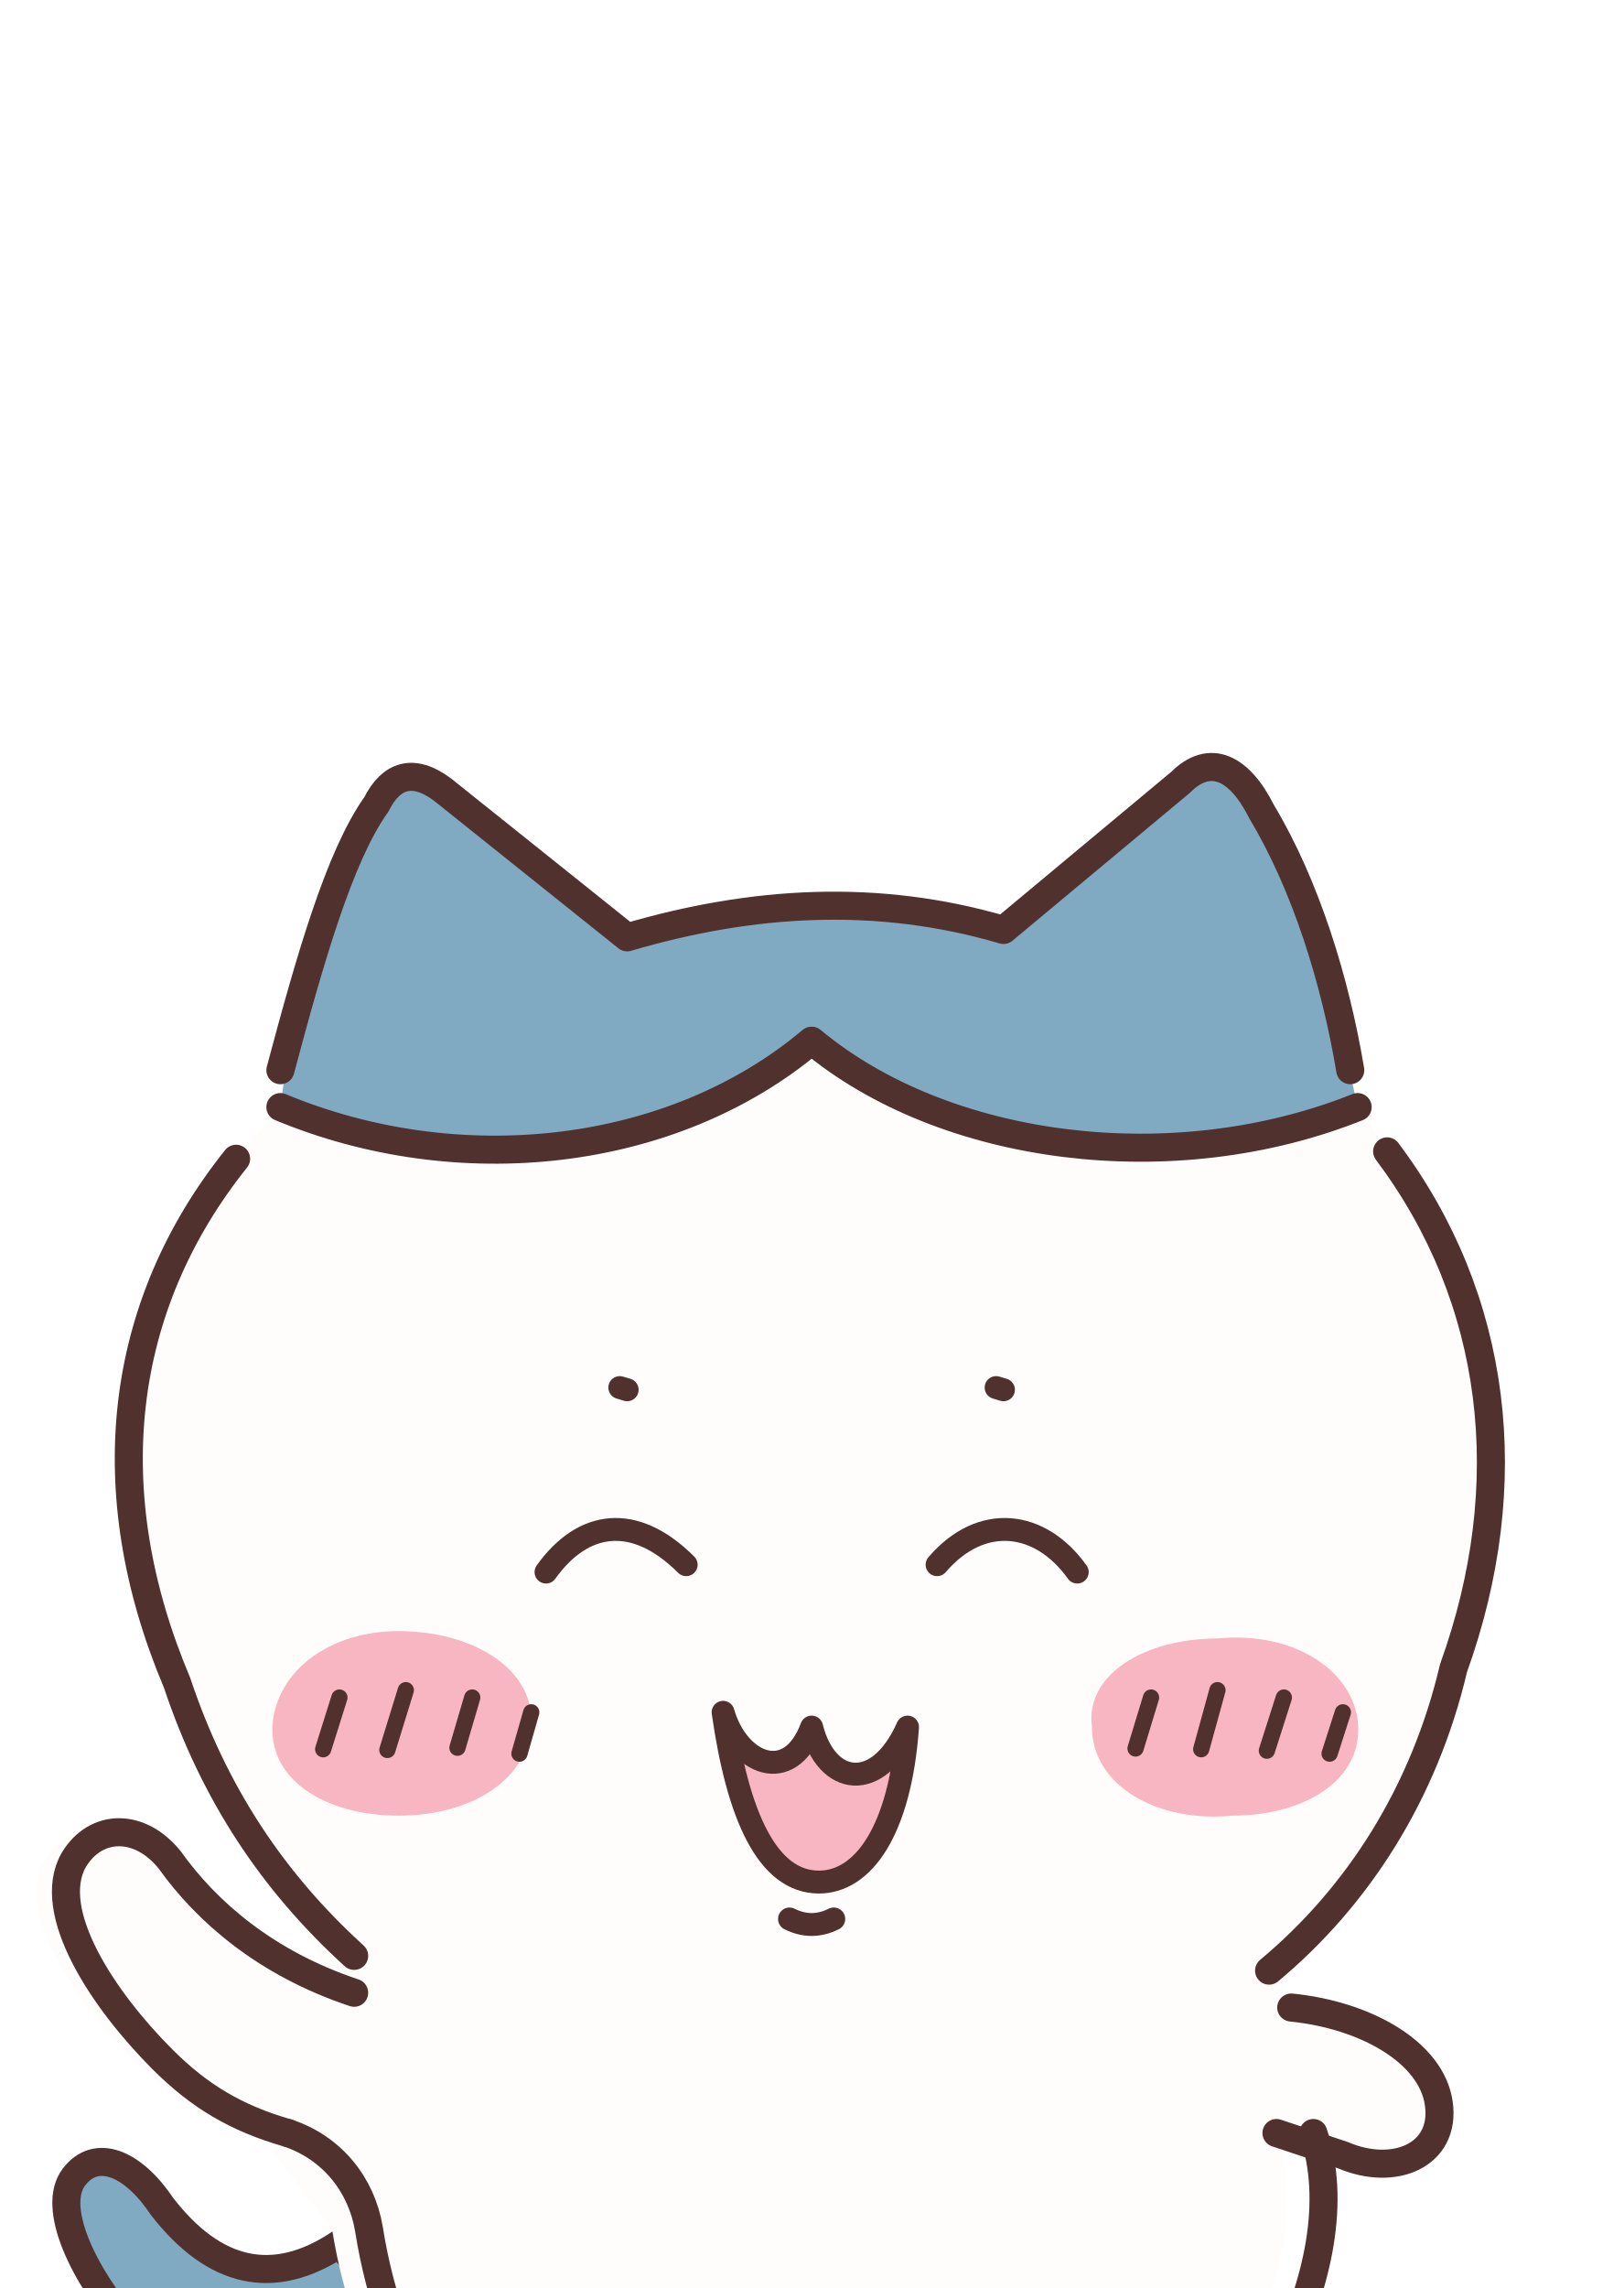
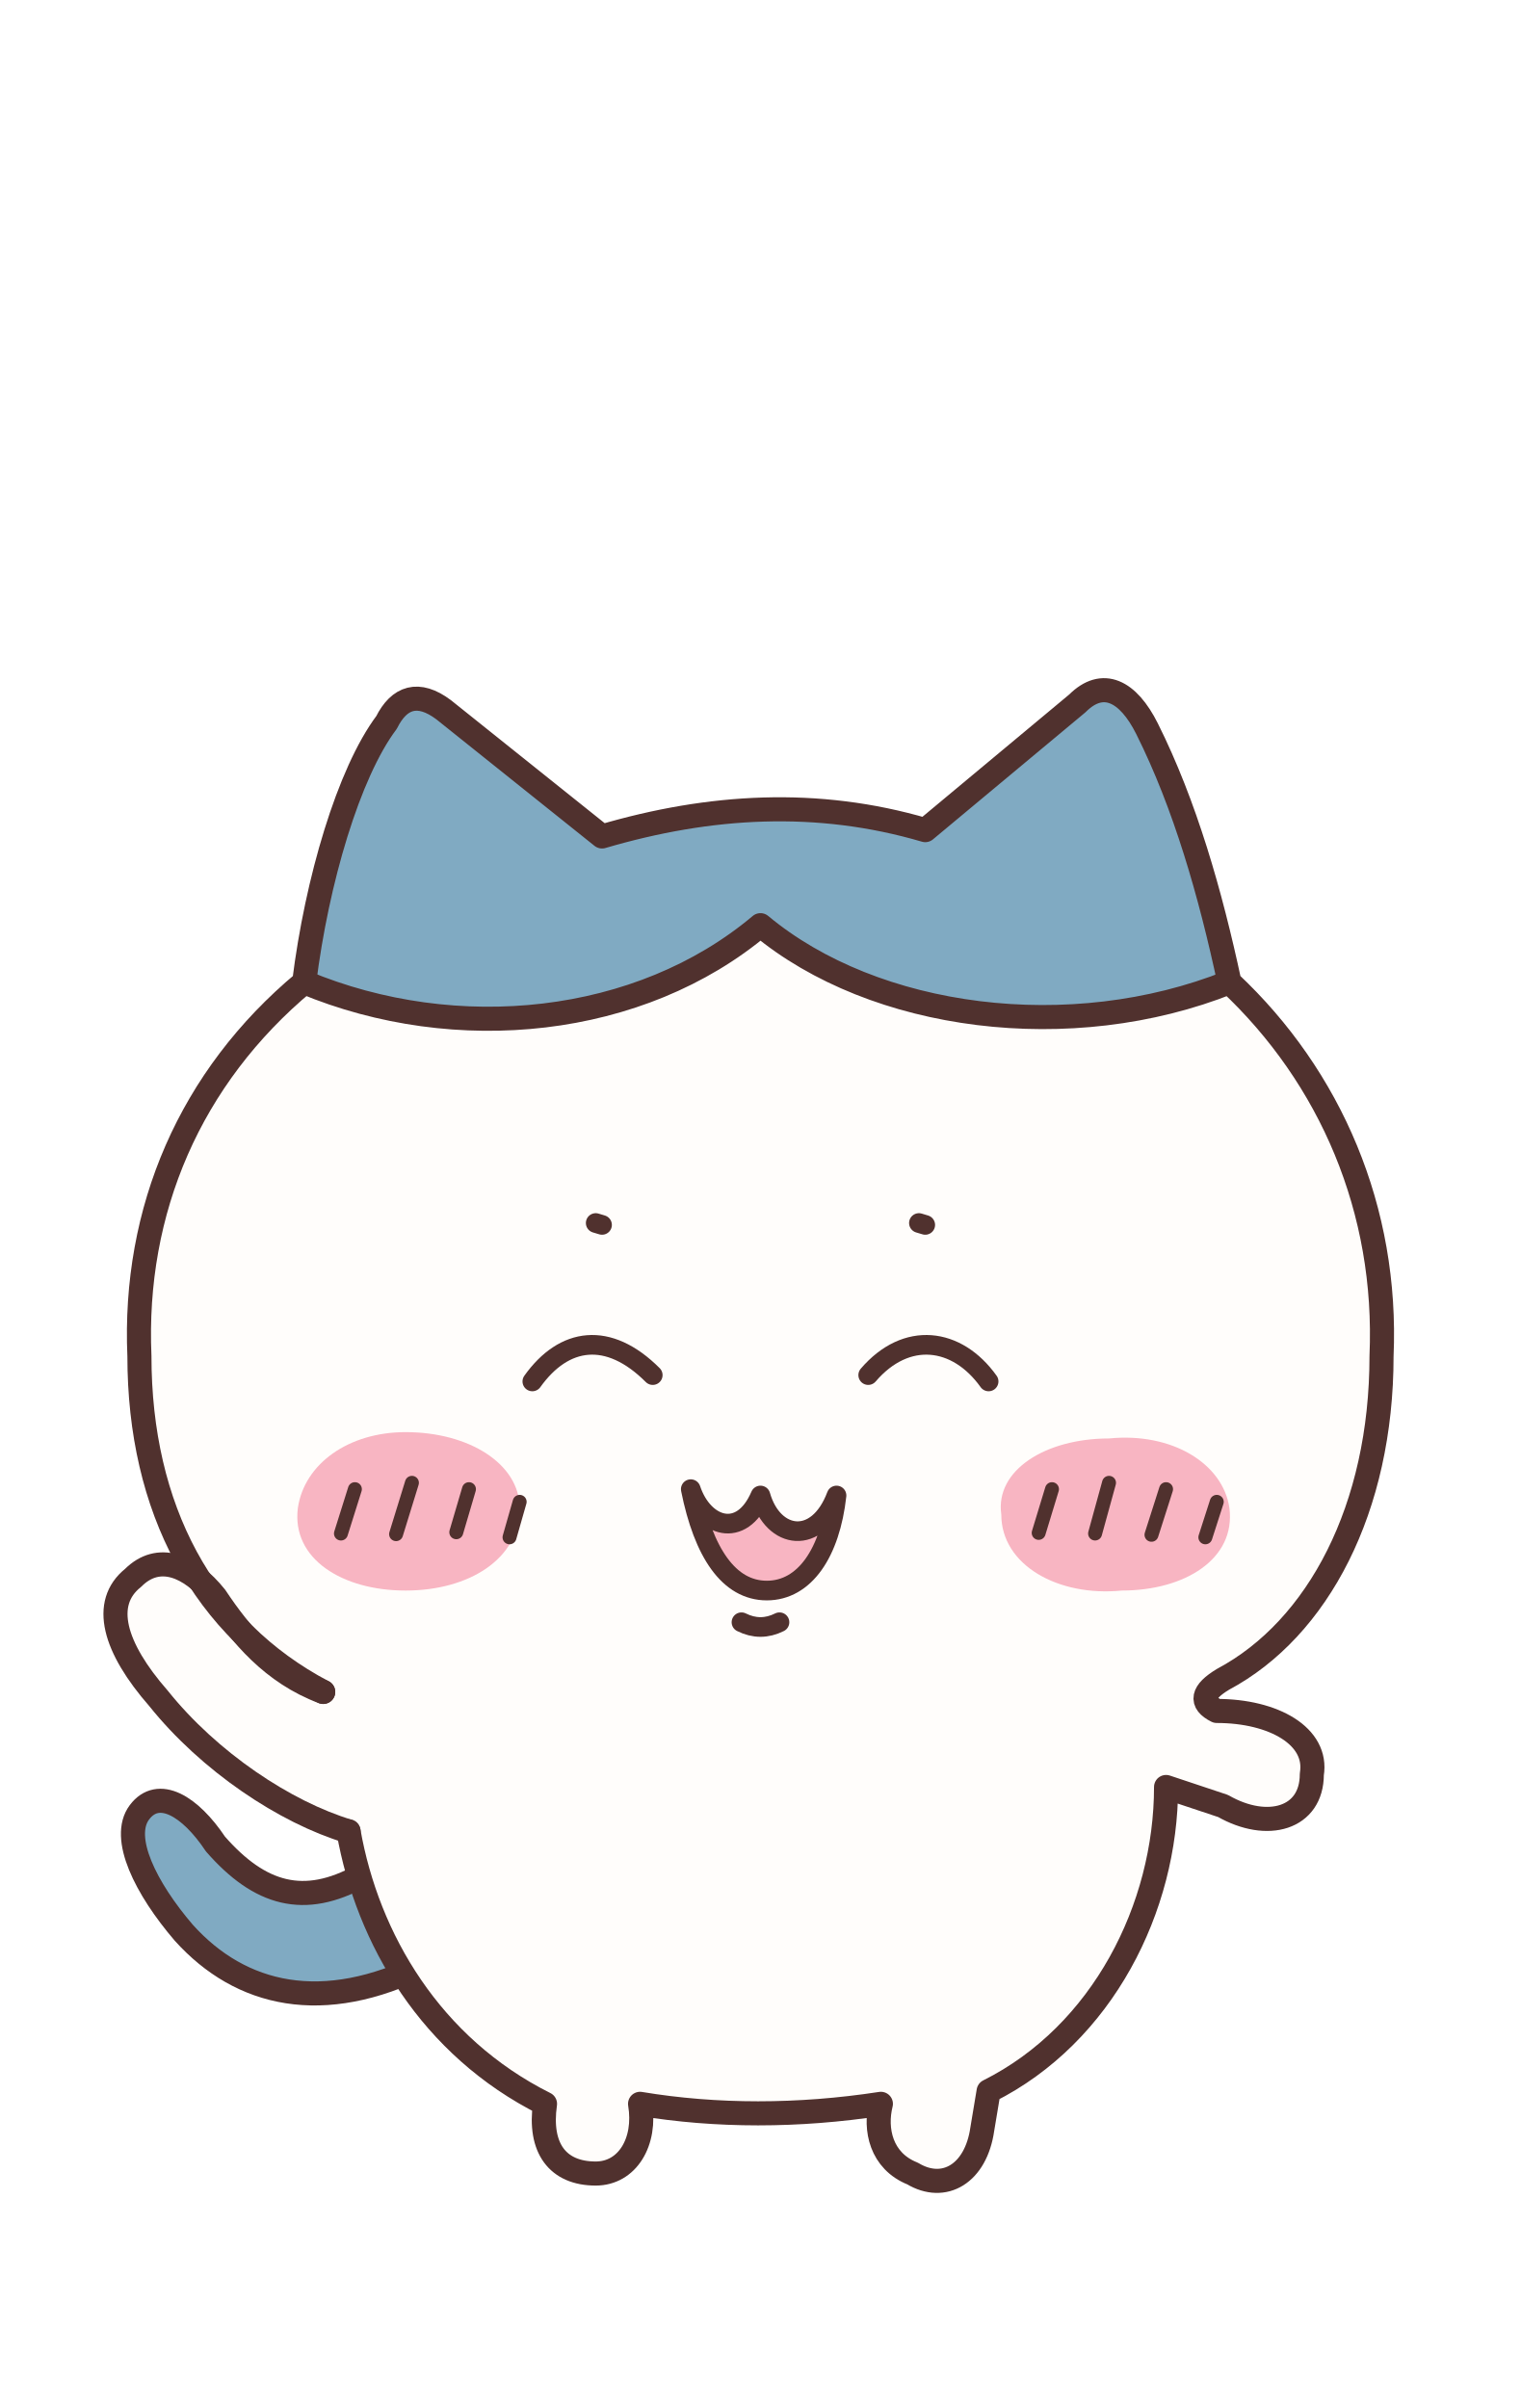
- <svg xmlns="http://www.w3.org/2000/svg" viewBox="-110 -205 220 310" fill="none" role="img" aria-labelledby="title">
+ <svg xmlns="http://www.w3.org/2000/svg" viewBox="-120 -210 240 380" fill="none" role="img" aria-labelledby="title">
  <defs>
    <g id="eyes-smile" stroke="#50312e" stroke-width="3.1" stroke-linecap="round" fill="none">
      <path d="M-36 8c5-7 12-8 19-1M17 7c6-7 14-6 19 1" />
    </g>
    <g id="cheeks" stroke="none" fill="#f8b5c2">
      <path d="M-73 28c1-7 8-12 17-12 10 0 18 5 18 12 0 8-8 13-18 13-10 0-18-5-17-13Z" />
      <path d="M38 29c-1-7 7-12 17-12 10-1 18 4 19 11 1 8-7 13-17 13-10 1-19-4-19-12Z" />
      <g stroke="#50312e" stroke-width="2.2" stroke-linecap="round">
        <path d="M-64 25l-2.2 7M-55 24l-2.5 8.1M-46 25l-2 6.8M-38 27l-1.6 5.6M46 25l-2.1 6.9M55 24l-2.2 8M64 25l-2.3 7.2M72 27l-1.8 5.6" />
      </g>
    </g>
    <g id="hachiware-body" stroke="#50312e" stroke-width="3.8" stroke-linecap="round" stroke-linejoin="round">
-       <path fill="#80aac2" d="M-53 112c-16 11-30 9-39-1-7-8-11-17-8-21 3-4 8-2 12 4 7 9 15 11 24 5Z" />
-       <path fill="#fffdfb" stroke="none" d="M-72-55c2-16 7-33 13-41 2-4 5-5 9-2l25 20c17-5 34-6 51-1l24-20c4-4 8-2 11 4 6 12 10 26 13 40C91-33 96-6 87 21c-4 17-13 31-25 41l3 5c10 1 19 6 20 13 1 7-6 10-13 7l-9-3c3 9 1 20-5 32-6 12-15 21-27 25l-1 6c-1 7-6 11-11 8-5-2-6-7-5-12-12 2-24 2-36 0 0 7-3 11-9 10-6-1-8-6-7-13-14-8-24-24-27-43l-10-13c-7-2-12-5-17-10-8-8-16-20-12-27 3-5 9-5 13 0 5 7 13 14 25 18v-4C-73 50-81 38-86 23-97-3-94-28-78-48Z" />
+       <path fill="#80aac2" d="M-53 100c-16 8-29 5-38-5-6-7-10-15-7-19 3-4 8-1 12 5 7 8 14 10 23 5Z" />
+       <path fill="#fffdfb" stroke="none" d="M-72-55c2-16 7-33 13-41 2-4 5-5 9-2l25 20c17-5 34-6 51-1l24-20c4-4 8-2 11 4 6 12 10 26 13 40C90-40 99-19 98 4 98 28 88 47 73 55q-5 3-1 5c9 0 16 4 15 10 0 7-7 9-14 5l-9-3C64 91 54 111 36 120l-1 6c-1 7-6 10-11 7-5-2-6-7-5-11-13 2-26 2-38 0 1 6-2 11-7 11-6 0-9-4-8-11-18-9-28-26-31-43-10-3-22-11-30-21-7-8-9-15-4-19 4-4 9-2 13 3 4 6 9 12 17 15C-88 47-98 28-98 4-99-19-90-40-72-55Z" />
      <path fill="#80aac2" stroke="none" d="M-72-55c2-16 7-33 13-41 2-4 5-5 9-2l25 20c17-5 34-6 51-1l24-20c4-4 8-2 11 4 6 12 10 26 13 40C49-46 20-49 0-64-18-49-47-45-72-55Z" />
-       <path d="M-72-60c4-15 8-29 13-36 2-4 5-5 9-2l25 20c17-5 34-6 51-1l24-20c4-4 8-2 11 4 6 10 10 23 12 35" />
-       <path d="M-78-48C-94-28-97-3-86 23c5 15 13 27 24 37M78-49C93-29 96-4 87 21c-4 17-13 31-25 41" />
-       <path d="M-72-55C-48-45-19-48 0-64 18-49 49-45 74-55" />
-       <path fill="#fffdfb" d="M-62 65c-12-4-20-11-25-18-4-5-10-5-13 0-4 7 4 19 12 27 5 5 10 8 17 10M65 67c10 1 19 6 20 13 1 7-6 10-13 7l-9-3" />
-       <path d="M-71 84c6 2 10 7 11 13 3 19 13 35 27 43-1 7 1 12 7 13 6 1 9-3 9-10 12 2 24 2 36 0-1 5 0 10 5 12 5 3 10-1 11-8l1-6c12-4 21-13 27-25 6-12 8-23 5-32" />
+       <path fill="none" d="M-72-55c2-16 7-33 13-41 2-4 5-5 9-2l25 20c17-5 34-6 51-1l24-20c4-4 8-2 11 4 6 12 10 26 13 40C90-40 99-19 98 4 98 28 88 47 73 55q-5 3-1 5c9 0 16 4 15 10 0 7-7 9-14 5l-9-3C64 91 54 111 36 120l-1 6c-1 7-6 10-11 7-5-2-6-7-5-11-13 2-26 2-38 0 1 6-2 11-7 11-6 0-9-4-8-11-18-9-28-26-31-43M-69 57C-88 47-98 28-98 4-99-19-90-40-72-55" />
+       <path id="hachiware-left-paw" data-wave-origin="-67 68" fill="none" d="M-65 79c-10-3-22-11-30-21-7-8-9-15-4-19 4-4 9-2 13 3 4 6 9 12 17 15" />
+       <path fill="none" d="M-72-55C-48-45-19-48 0-64 18-49 49-45 74-55" />
    </g>
    <g id="hachiware-face-smile">
      <use href="#cheeks" />
      <use href="#eyes-smile" />
      <g stroke="#50312e" stroke-width="3.1" stroke-linecap="round" stroke-linejoin="round">
        <path d="m-26-17 1 .3m50-.3 1 .3" />
-         <path fill="#f8b5c2" d="M-12 27c2 7 9 10 12 2 2 8 9 9 13 0-1 14-6 21-12 21-7 0-11-9-13-23Z" />
-         <path fill="none" d="M-3 55c2 1 4 1 6 0" />
+         <path fill="#f8b5c2" d="M-11 25c2 6 8 8 11 1 2 7 9 8 12 0-1 9-5 15-11 15-6 0-10-6-12-16Z" />
+         <path fill="none" d="M-3 46c2 1 4 1 6 0" />
      </g>
    </g>
    <g id="hachiware-smile">
      <use href="#hachiware-body" />
      <use href="#hachiware-face-smile" />
    </g>
  </defs>
  <use href="#hachiware-smile" />
</svg>
